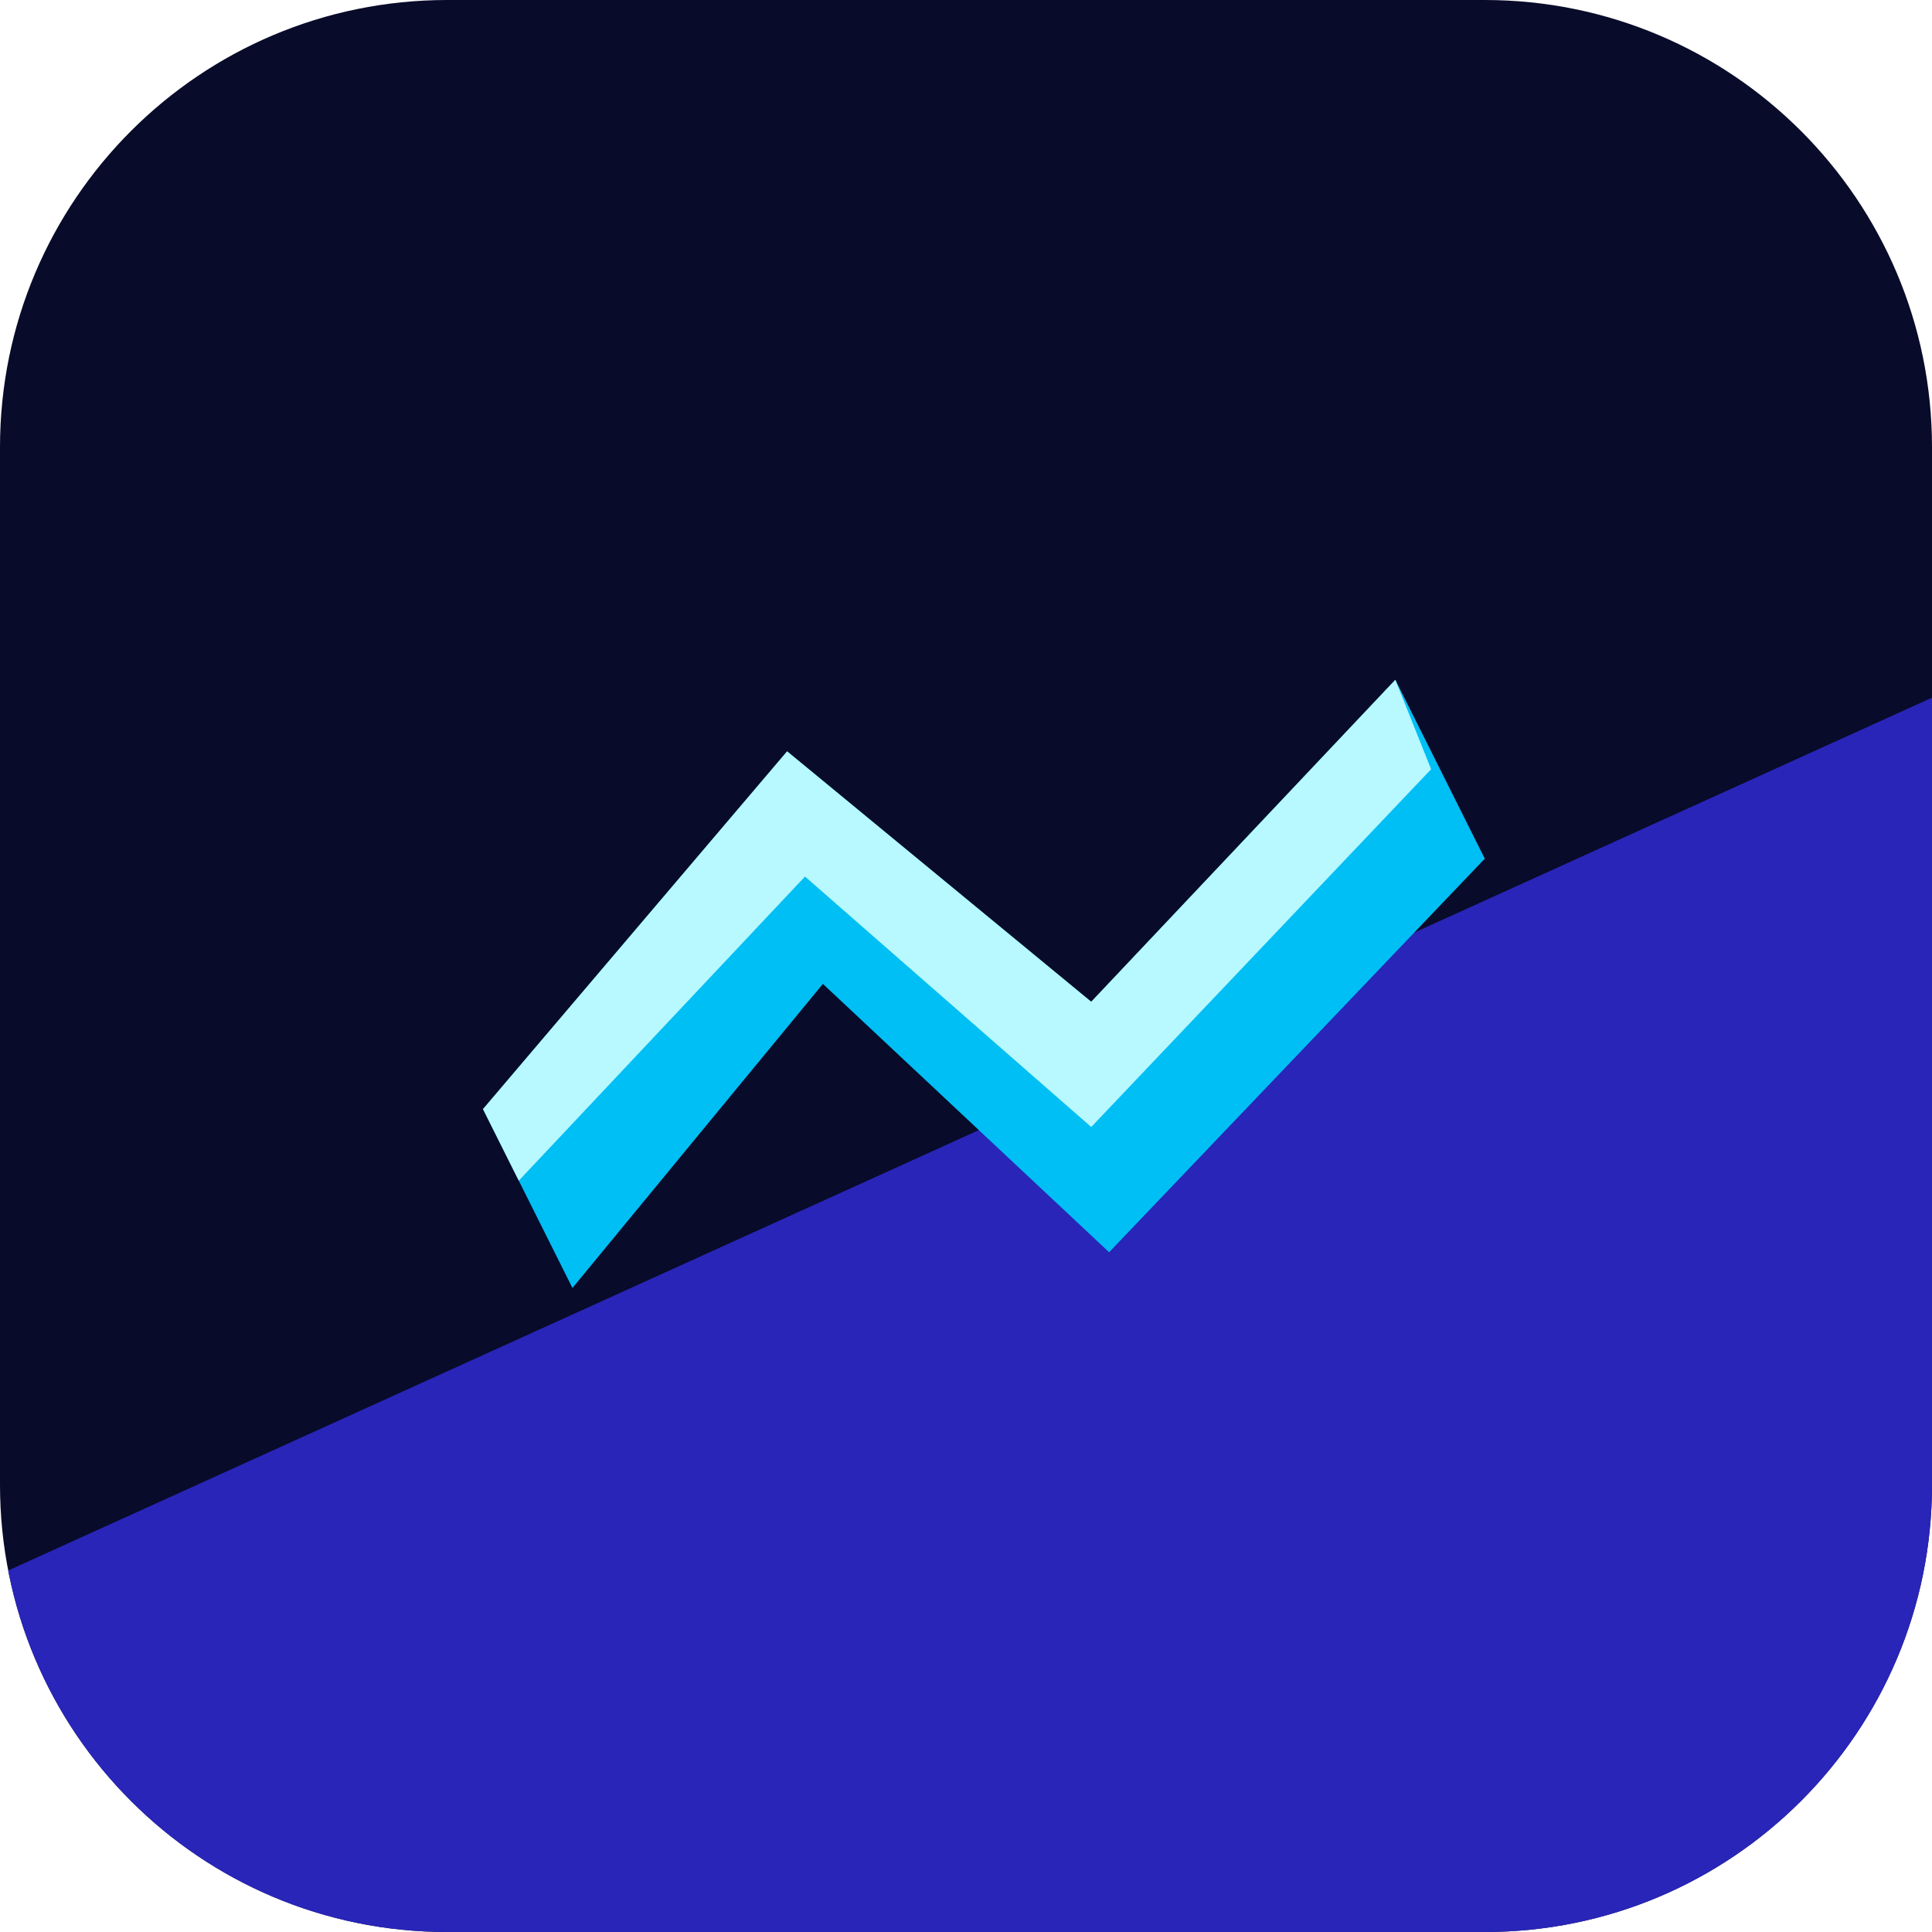
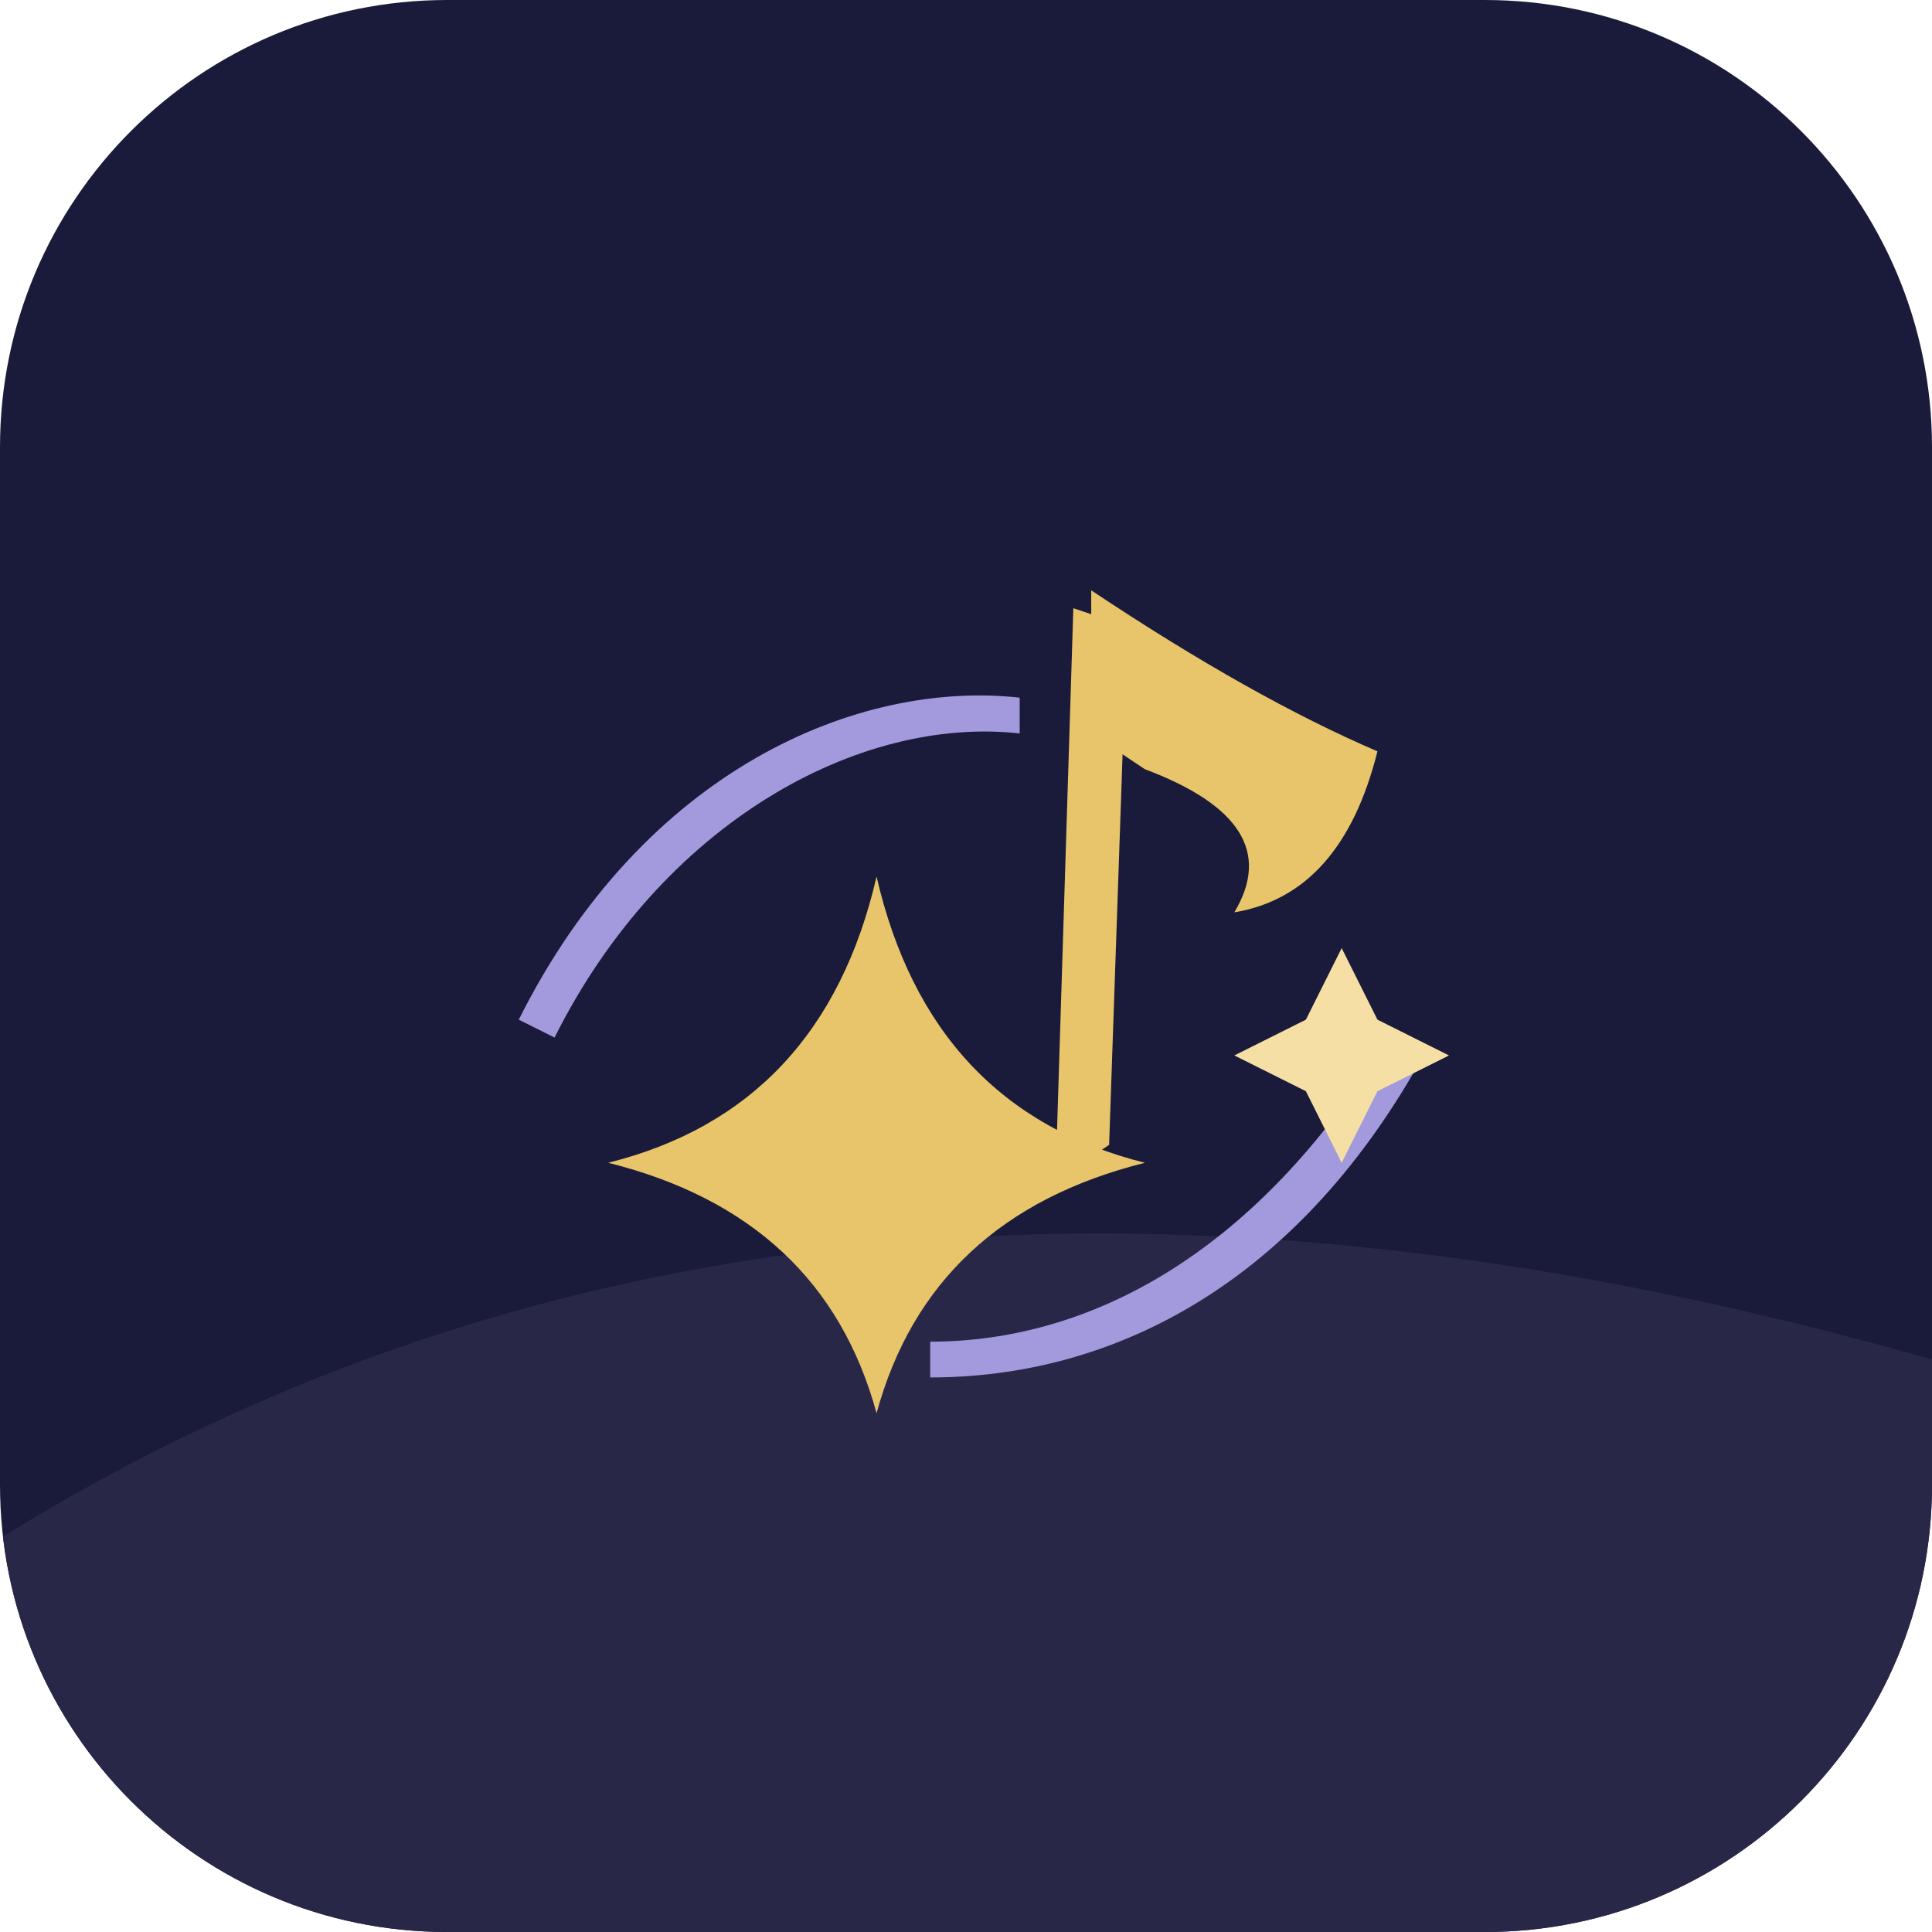
<svg xmlns="http://www.w3.org/2000/svg" viewBox="0 0 108 108" role="img" aria-labelledby="title">
  <defs>
    <clipPath id="mask">
      <rect width="108" height="108" rx="25" />
    </clipPath>
  </defs>
  <g clip-path="url(#mask)">
-     <path fill="#080B29" d="M0,0 H108 V108 H0 Z" />
-     <path fill="#2925B9" d="M0,108 V88 L108,39 V108 Z" />
-     <path fill="#00BFF5" d="M27,62 L44,42 L61,56 L78,38 L83,48 L62,70 L46,55 L32,72 Z" />
-     <path fill="#B8F8FF" d="M27,62 L44,42 L61,56 L78,38 L80,43 L61,63 L45,49 L29,66 Z" />
+     <path fill="#1A1B3A" d="M0,0 H108 V108 H0 Z" />
+     <path fill="#292748" d="M0,86 Q45,58 108,76 V108 H0 Z" />
+     <path fill="#A39ADE" d="M29,57 C36,43 48,38 57,39 L57,41 C48,40 37,46 31,58 Z M52,75 C61,75 70,70 77,59 L79,60 C72,72 62,77 52,77 Z" />
+     <path fill="#E8C56A" d="M49,49 Q52,62 64,65 Q52,68 49,79 Q46,68 34,65 Q46,62 49,49 Z" />
+     <path fill="#E8C56A" d="M60,34 L63,35 L62,64 L59,66 Z" />
+     <path fill="#E8C56A" d="M61,33 Q70,39 77,42 Q75,50 69,51 Q72,46 64,43 L61,41 Z" />
+     <path fill="#F5DFA5" d="M75,53 L77,57 L81,59 L77,61 L75,65 L73,61 L69,59 L73,57 Z" />
  </g>
</svg>
